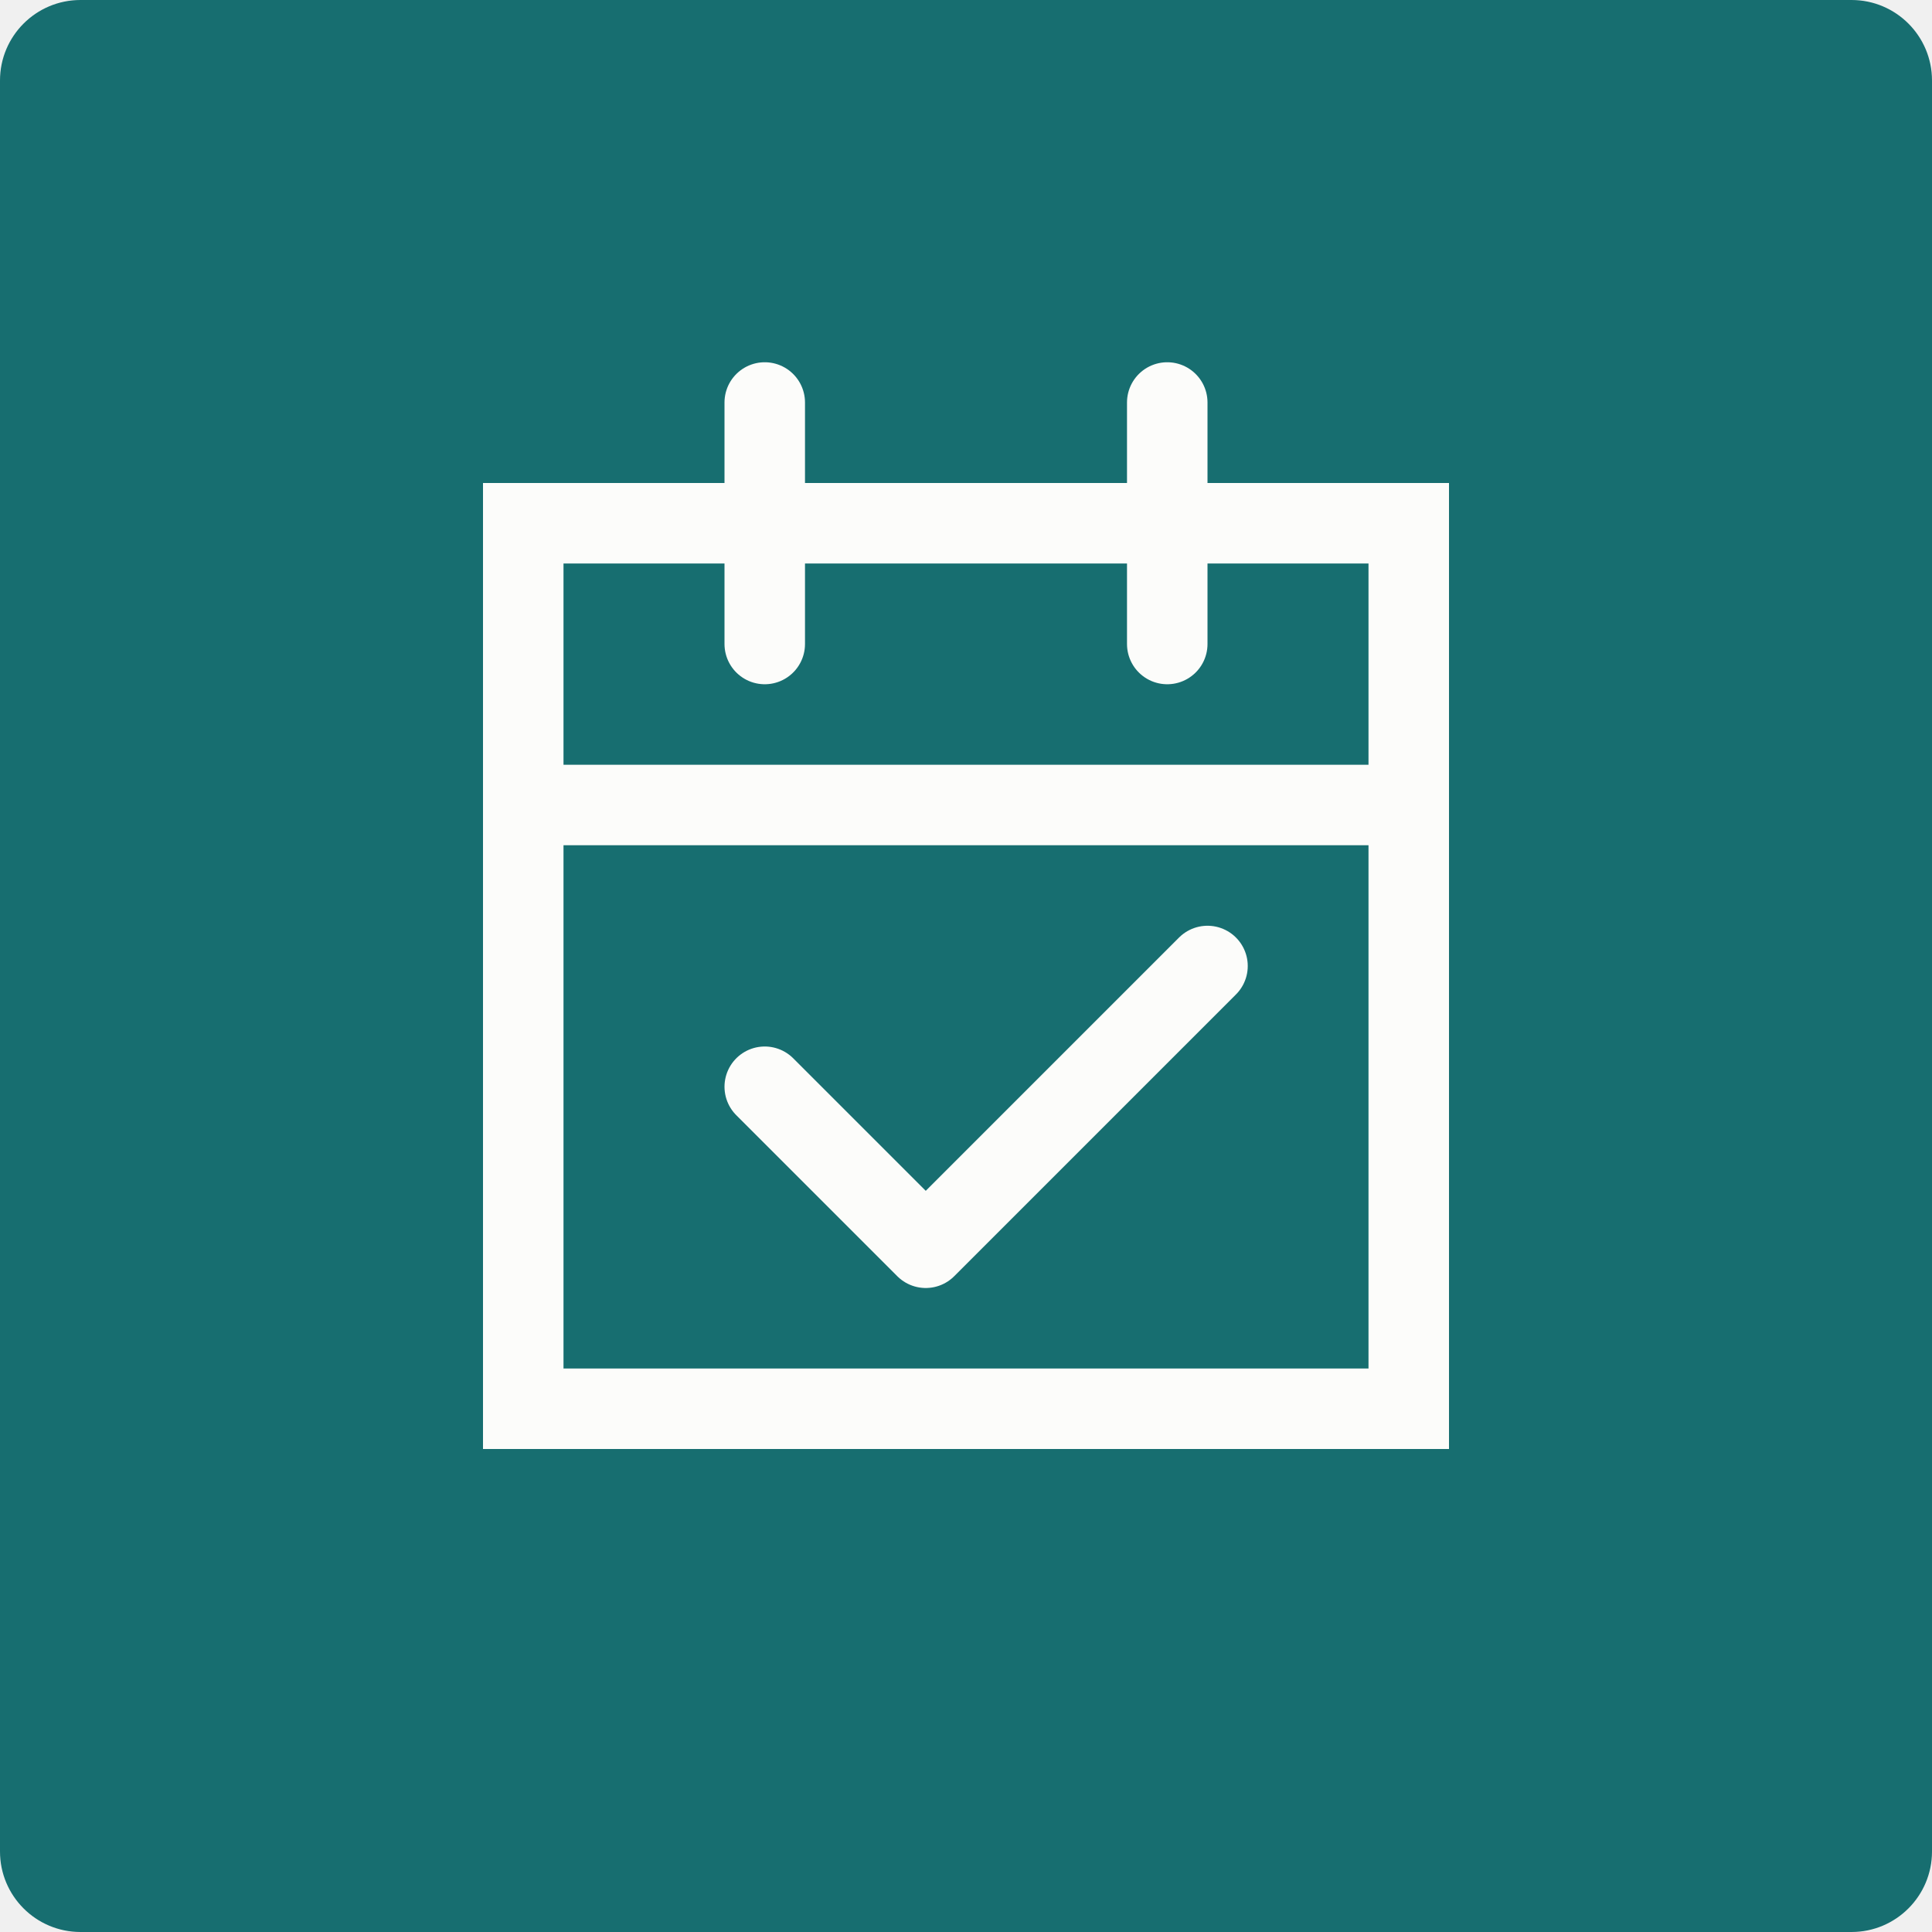
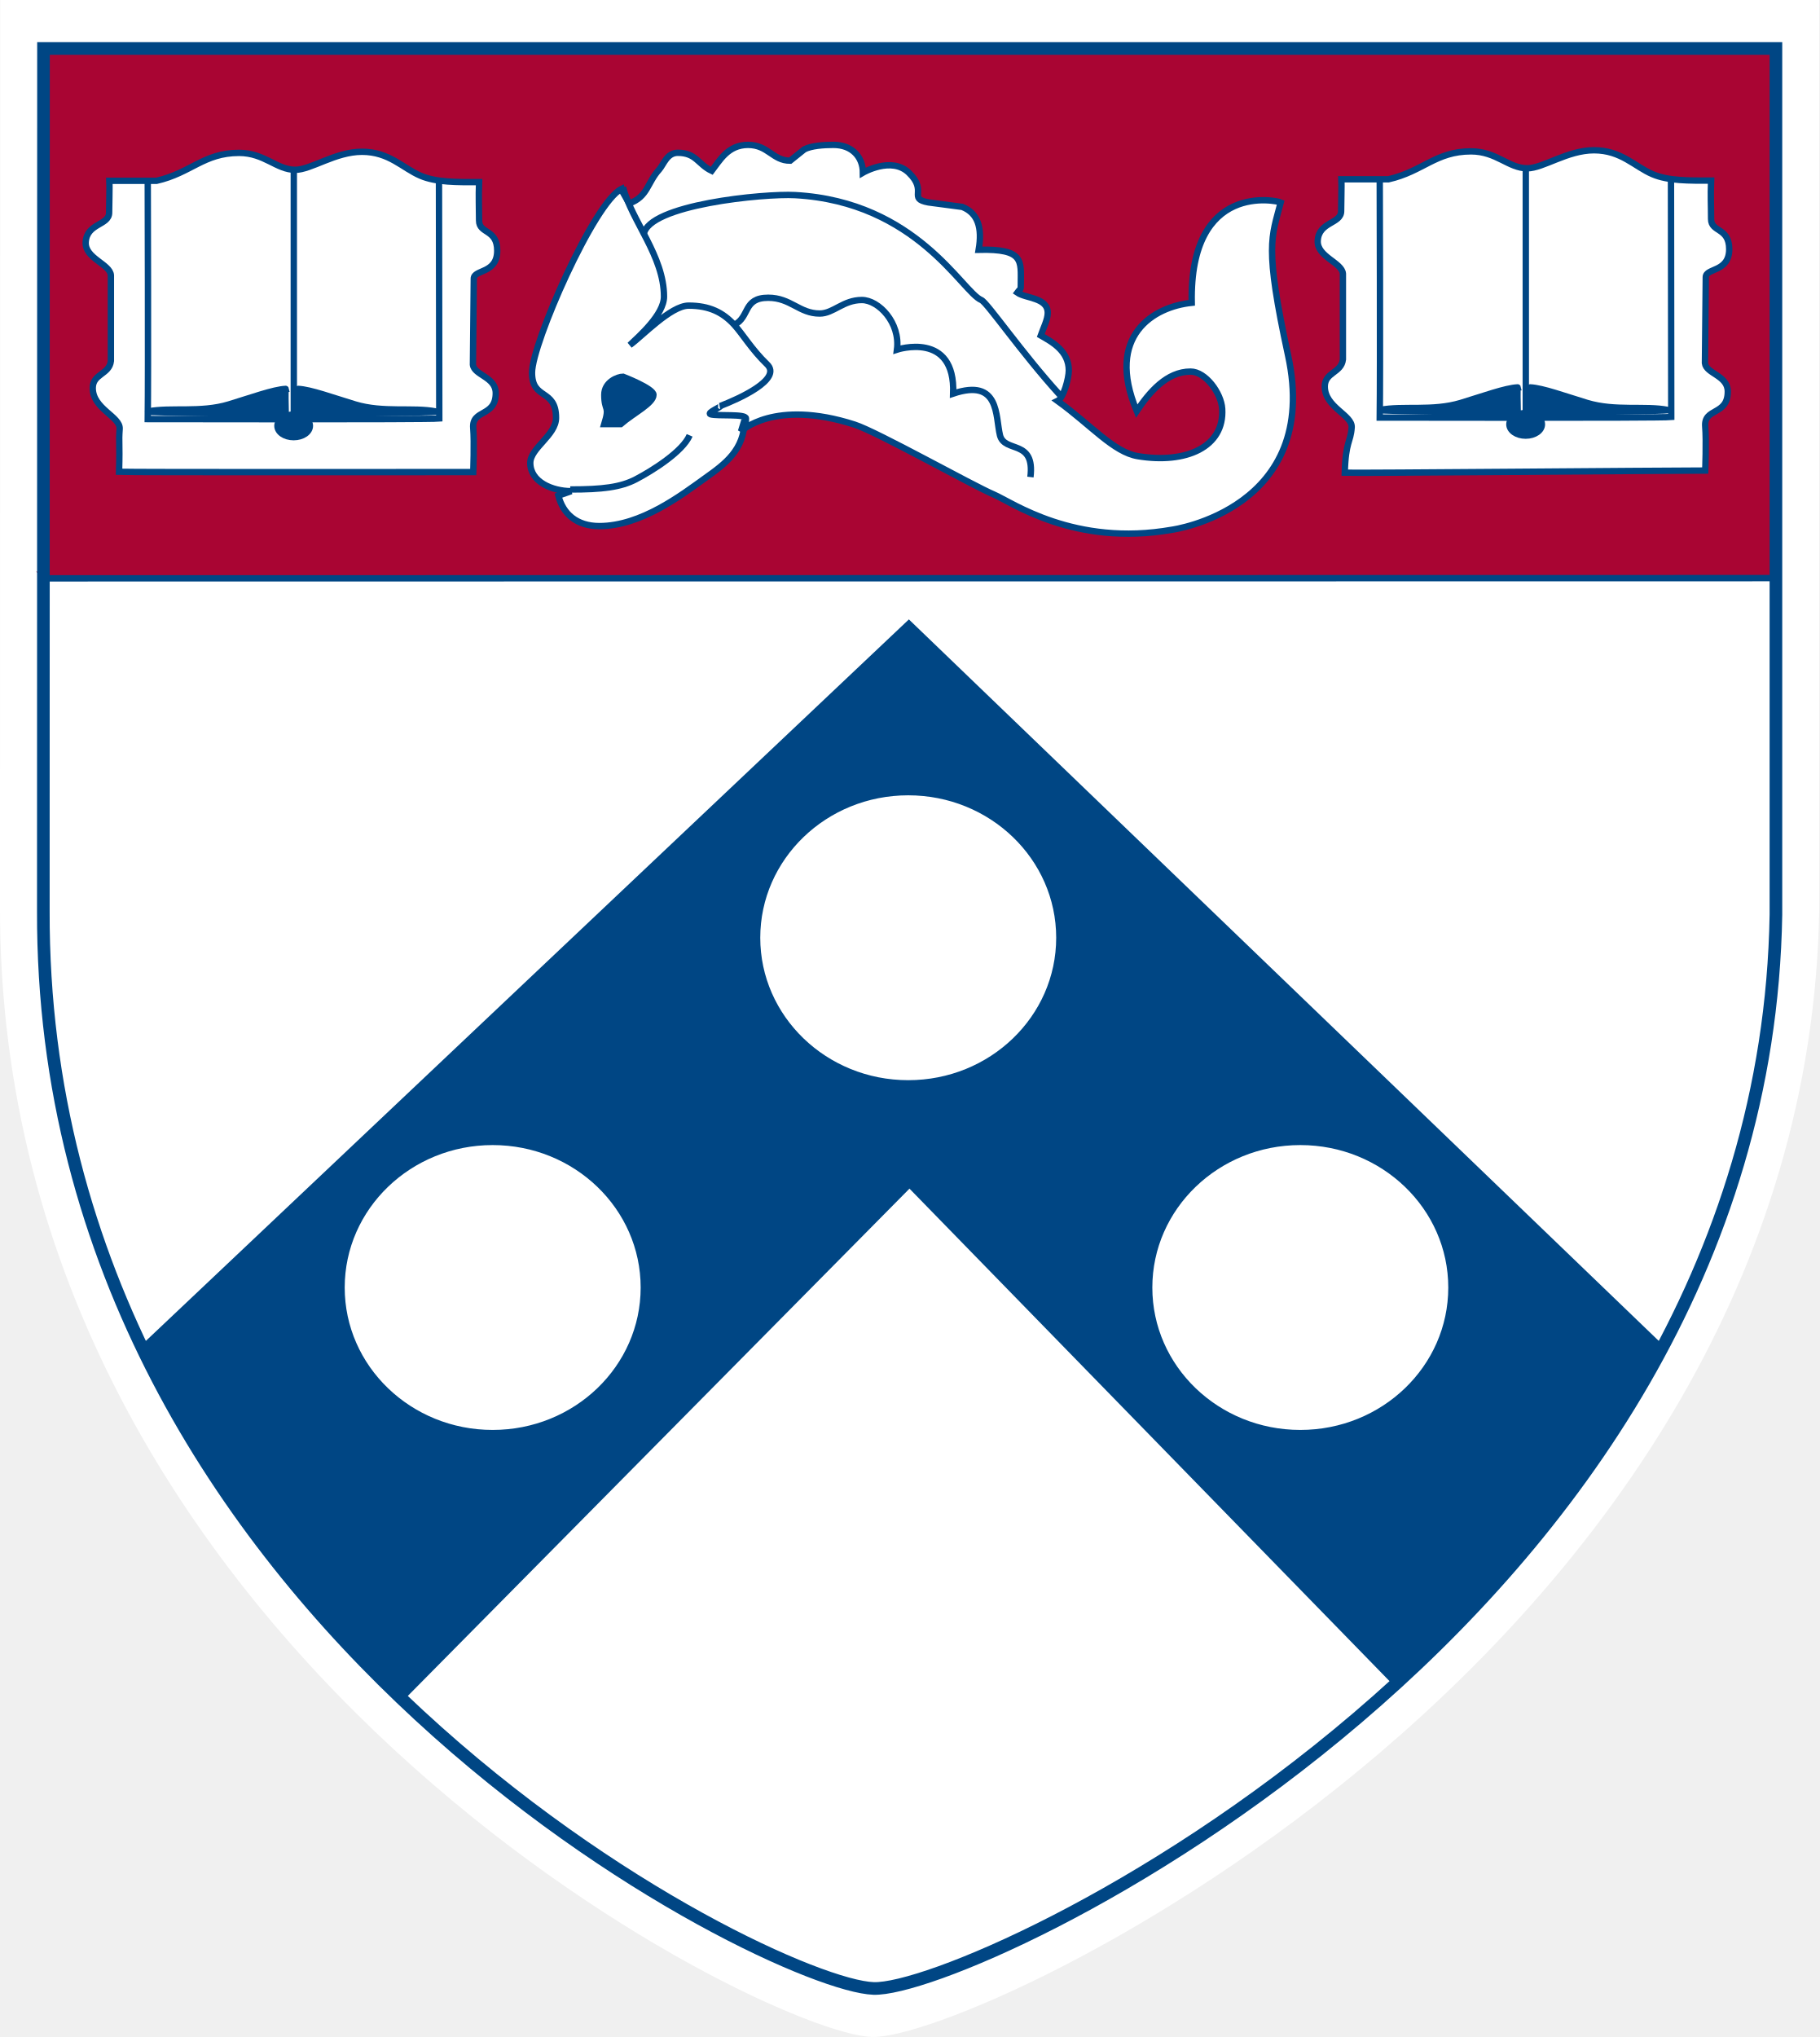
- <svg xmlns="http://www.w3.org/2000/svg" viewBox="0 0 48 48">
-   <rect width="48" height="48" rx="2" fill="#176e70" />
-   <path d="M13 13h22v22H13z" fill="none" stroke="#fcfcfa" stroke-width="2" />
-   <path d="M13 20h22M19 10v6m10-6v6m-10 11 4 4 7-7" fill="none" stroke="#fcfcfa" stroke-width="2" stroke-linecap="round" stroke-linejoin="round" />
+ <svg xmlns="http://www.w3.org/2000/svg" version="1.1" baseProfile="basic" x="0px" y="0px" width="144px" height="161.214px" viewBox="0 0 144 161.214" xml:space="preserve">
+   <g>
+     <path fill="#FFFFFF" d="M0.015,0H144c0,0,0,70.733,0,71.981c-0.974,58.674-66.725,89.515-74.996,89.23   C60.401,160.917-0.18,130.741,0,71.677C0.004,70.613,0.015,0,0.015,0z" />
+     <path fill="none" stroke="#000000" stroke-width="0.471" stroke-miterlimit="3.864" d="M137.343,3.212" />
+     <path fill="#FFFFFF" d="M3.487,3.827h137.131c0,0,0,67.366,0,68.554c-0.93,55.881-63.551,85.25-71.429,84.981   c-8.19-0.28-65.889-29.02-65.715-85.273C3.476,71.079,3.487,3.827,3.487,3.827z" />
+     <path fill="#A90533" stroke="#A90533" stroke-width="0.504" stroke-miterlimit="3.864" d="M3.474,45.489   C3.673,45.687,3.482,3.838,3.482,3.838h137.031c0,0,0,22.444,0,41.652L3.474,45.489z" />
+     <path fill="#004684" stroke="#004684" stroke-width="0.504" stroke-miterlimit="3.864" d="M11.153,106.466   c5.27,11.079,11.787,20,20.935,27.59l39.902-40.343l38.406,39.395c7.918-7.239,15.629-16.006,21.155-26.391L71.941,49.37   l-60.516,57.214L11.153,106.466z" />
+     <path fill="none" stroke="#000000" stroke-width="0.471" stroke-miterlimit="3.864" d="M36.535,2.689" />
+     <path fill="none" stroke="#000000" stroke-width="0.471" stroke-miterlimit="3.864" d="M32.356,3.123" />
+     <path fill="none" stroke="#000000" stroke-width="0.471" stroke-miterlimit="3.864" d="M6.062,3.123" />
+     <path fill="none" stroke="#000000" stroke-width="0.471" stroke-miterlimit="3.864" d="M15.121,3.479" />
+     <path fill="none" stroke="#000000" stroke-width="0.471" stroke-miterlimit="3.864" d="M24.016,3.123" />
+     <path fill="none" stroke="#000000" stroke-width="0.471" stroke-miterlimit="3.864" d="M111.266,3.123" />
+     <path fill="none" stroke="#000000" stroke-width="0.471" stroke-miterlimit="3.864" d="M119.814,3.837" />
+     <path fill="none" stroke="#000000" stroke-width="0.471" stroke-miterlimit="3.864" d="M128.503,3.659" />
+     <path fill="none" stroke="#000000" stroke-width="0.471" stroke-miterlimit="3.864" d="M28.512,2.765" />
+     <path fill="none" stroke="#000000" stroke-width="0.471" stroke-miterlimit="3.864" d="M19.613,3.123" />
+     <path fill="none" stroke="#000000" stroke-width="0.471" stroke-miterlimit="3.864" d="M10.555,2.765" />
+     <path fill="none" stroke="#000000" stroke-width="0.471" stroke-miterlimit="3.864" d="M72.019,35.793" />
+     <path fill="none" stroke="#000000" stroke-width="0.471" stroke-miterlimit="3.864" d="M54.829,39.008" />
+     <path fill="none" stroke="#000000" stroke-width="0.471" stroke-miterlimit="3.864" d="M46.072,41.15" />
+     <path fill="none" stroke="#000000" stroke-width="0.471" stroke-miterlimit="3.864" d="M81.286,40.436" />
+     <path fill="none" stroke="#000000" stroke-width="0.471" stroke-miterlimit="3.864" d="M132.999,3.302" />
+     <path fill="none" stroke="#000000" stroke-width="0.471" stroke-miterlimit="3.864" d="M115.762,2.765" />
+     <path fill="none" stroke="#000000" stroke-width="0.471" stroke-miterlimit="3.864" d="M89.44,41.685" />
+     <path fill="none" stroke="#000000" stroke-width="0.471" stroke-miterlimit="3.864" d="M124.31,3.479" />
+     <path fill="none" stroke="#000000" stroke-width="0.471" stroke-miterlimit="3.864" d="M106.866,2.765" />
+     <line fill="none" stroke="#004684" stroke-width="0.504" stroke-miterlimit="3.864" x1="3.474" y1="45.772" x2="140.504" y2="45.754" />
+     <path fill="none" stroke="#000000" stroke-width="0.471" stroke-miterlimit="3.864" d="M67.628,33.551" />
+     <path fill="none" stroke="#000000" stroke-width="0.471" stroke-miterlimit="3.864" d="M50.335,41.507" />
+     <path fill="none" stroke="#000000" stroke-width="0.471" stroke-miterlimit="3.864" d="M58.814,34.902" />
+     <path fill="none" stroke="#000000" stroke-width="0.471" stroke-miterlimit="3.864" d="M41.103,3.123" />
+     <path fill="none" stroke="#000000" stroke-width="0.471" stroke-miterlimit="3.864" d="M93.335,24.368" />
+     <path fill="none" stroke="#000000" stroke-width="0.471" stroke-miterlimit="3.864" d="M84.948,41.328" />
+     <path fill="none" stroke="#000000" stroke-width="0.471" stroke-miterlimit="3.864" d="M63.44,32.791" />
+     <path fill="none" stroke="#000000" stroke-width="0.471" stroke-miterlimit="3.864" d="M81.576,23.297" />
+     <path fill="none" stroke="#000000" stroke-width="0.471" stroke-miterlimit="3.864" d="M97.886,39.186" />
+     <path fill="none" stroke="#000000" stroke-width="0.471" stroke-miterlimit="3.864" d="M89.617,28.832" />
+     <path fill="none" stroke="#000000" stroke-width="0.471" stroke-miterlimit="3.864" d="M76.897,38.115" />
+     <path fill="none" stroke="#000000" stroke-width="0.471" stroke-miterlimit="3.864" d="M93.304,41.238" />
+     <path fill="none" stroke="#000000" stroke-width="0.471" stroke-miterlimit="3.864" d="M85.573,32.147" />
+     <path fill="none" stroke="#000000" stroke-width="0.252" stroke-miterlimit="3.864" d="M29,131.396" />
+     <path fill="#FFFFFF" stroke="#004684" stroke-width="0.504" stroke-miterlimit="3.864" d="M106.178,14.188h3.73   c2.733-0.624,3.729-2.209,6.531-2.209c2.018,0,2.969,1.34,4.45,1.34c1.252,0,3.173-1.428,5.282-1.428   c2.154,0,3.22,1.294,4.635,1.896c1.252,0.536,2.895,0.507,4.634,0.507c-0.048,1.25,0,1.993,0,3.041   c0,1.071,1.435,0.647,1.435,2.389c0,1.83-1.855,1.473-1.855,2.209l-0.066,6.806c0.093,0.848,1.808,0.96,1.808,2.253   c0,1.919-1.91,1.255-1.785,2.768c0.092,1.115,0,3.481,0,3.481c-3.685,0-27.376,0.216-28.534,0.172   c0.07-2.522,0.462-2.372,0.548-3.587c0.07-0.982-2.13-1.584-2.13-3.236c0-1.139,1.318-1.071,1.435-2.143v-6.784   c-0.069-0.893-2.062-1.339-1.993-2.61c0.083-1.522,1.854-1.328,1.854-2.344C106.154,16.265,106.202,14.613,106.178,14.188z" />
+     <path fill="none" stroke="#004684" stroke-width="0.504" stroke-miterlimit="3.864" d="M109.213,14.301   c0,0,0.047,15.175,0,18.746c0,0,22.103,0.044,23.074-0.045c0-4.04-0.022-18.813-0.022-18.813" />
+     <line fill="none" stroke="#004684" stroke-width="0.504" stroke-miterlimit="3.864" x1="120.773" y1="13.363" x2="120.773" y2="33.091" />
+     <path fill="#004684" stroke="#004684" stroke-width="0.504" stroke-miterlimit="3.864" d="M121.124,30.659   c0.972,0.044,2.758,0.701,4.493,1.227c2.246,0.68,4.63,0.204,6.394,0.558c0.557,0.112-10.887,0.201-10.887,0.201   C121.168,30.435,121.124,30.659,121.124,30.659z" />
+     <g>
+       <ellipse fill="#004684" stroke="#004684" stroke-width="0.504" stroke-miterlimit="3.864" cx="120.762" cy="33.583" rx="1.287" ry="0.894" />
+       <path fill="#004684" stroke="#004684" stroke-width="0.504" stroke-miterlimit="3.864" d="M120.762,33.583" />
+     </g>
+     <path fill="#004684" stroke="#004684" stroke-width="0.504" stroke-miterlimit="3.864" d="M120.132,30.659   c-0.974,0.044-2.759,0.701-4.496,1.227c-2.246,0.68-4.628,0.204-6.391,0.558c-0.558,0.112,10.887,0.201,10.887,0.201   C120.085,30.435,120.132,30.659,120.132,30.659z" />
+     <path fill="#FFFFFF" stroke="#004684" stroke-width="0.504" stroke-miterlimit="3.864" d="M44.197,39.227   c0.369,1.45,1.458,2.41,3.242,2.41c3.313,0,6.511-2.456,8.434-3.838c1.505-1.071,3.058-2.209,3.058-4.553l-0.277,0.893   c0,0,2.595-2.588,8.987-0.536c1.778,0.571,9.385,4.842,11.029,5.535c1.414,0.603,6.367,4.156,14.108,2.786   c0,0,11.819-1.626,9.179-13.798c-1.886-8.7-1.302-9.318-0.582-12.107c-0.277-0.134-7.229-1.696-7.044,7.944   c-3.014,0.313-6.858,2.588-4.355,8.57c1.02-1.518,2.386-3.125,4.263-3.125c1.181,0,2.427,1.697,2.502,2.946   c0.187,3.035-2.872,4.374-6.671,3.749c-1.927-0.316-3.701-2.451-6.356-4.372c0.465-0.223,0.887-1.787,0.887-2.412   c0-1.54-1.32-2.253-2.222-2.768c0.185-0.535,0.554-1.25,0.554-1.785c0-1.227-1.737-1.138-2.409-1.606   c0.277-0.38,0.277-0.156,0.277-0.715c0-1.786,0.28-2.768-3.334-2.677c0.301-1.764-0.07-2.901-1.299-3.393l-2.688-0.356   c-1.667-0.312-0.003-0.868-1.543-2.351c-1.374-1.325-3.635,0-3.635,0c0-1.228-0.845-2.202-2.327-2.202   c-0.789,0-1.761,0.067-2.315,0.358l-1.114,0.893c-1.391,0-1.737-1.25-3.336-1.25s-2.248,1.25-2.873,2.054   c-1.09-0.514-1.228-1.428-2.687-1.428c-0.857,0-1.112,0.915-1.482,1.338c-0.952,1.049-0.883,2.136-2.366,2.672l-0.551-0.97   c-0.019-0.061-0.033-0.123-0.048-0.185c-2.18,1.049-7.092,12.251-7.092,14.549c0,2.188,1.901,1.229,1.901,3.573   c0,1.383-2.038,2.388-2.038,3.57c0,1.495,1.737,2.231,3.242,2.231L44.197,39.227z" />
+     <path fill="#004684" stroke="#004684" stroke-width="0.504" stroke-miterlimit="3.864" d="M49.315,29.815   c0,0,2.41,0.927,2.41,1.428c0,0.678-1.558,1.427-2.594,2.32h-1.298c0.465-1.518,0-0.964,0-2.32   C47.833,30.226,48.908,29.815,49.315,29.815z" />
+     <path fill="none" stroke="#004684" stroke-width="0.504" stroke-miterlimit="3.864" d="M58.119,25.707   c1.252-0.602,0.671-2.142,2.688-2.142c1.783,0,2.456,1.249,4.077,1.249c1.089,0,1.853-1.071,3.335-1.071   c1.32,0,3.058,1.786,2.781,3.928c0,0,4.632-1.518,4.447,3.481c3.706-1.25,3.338,1.808,3.706,3.302   c0.373,1.429,2.781,0.269,2.41,3.303" />
+     <path fill="#FFFFFF" stroke="#004684" stroke-width="0.504" stroke-miterlimit="3.864" d="M8.66,14.31h3.73   c2.734-0.625,3.73-2.21,6.533-2.21c2.017,0,2.965,1.339,4.447,1.339c1.25,0,3.176-1.428,5.283-1.428   c2.156,0,3.221,1.294,4.634,1.896c1.25,0.536,2.895,0.508,4.634,0.508c-0.046,1.249,0,1.991,0,3.041   c0,1.071,1.437,0.647,1.437,2.387c0,1.83-1.855,1.473-1.855,2.209l-0.068,6.808c0.092,0.847,1.807,0.958,1.807,2.253   c0,1.92-1.908,1.255-1.783,2.767c0.092,1.117,0,3.481,0,3.481c-3.685,0-26.876,0.023-28.034-0.022   c0.07-2.522-0.039-2.177,0.046-3.392c0.07-0.982-2.131-1.584-2.131-3.236c0-1.138,1.32-1.071,1.437-2.142v-6.785   c-0.068-0.892-2.062-1.338-1.994-2.611c0.085-1.521,1.855-1.326,1.855-2.343C8.638,16.385,8.684,14.733,8.66,14.31z" />
+     <path fill="none" stroke="#004684" stroke-width="0.504" stroke-miterlimit="3.864" d="M11.695,14.421c0,0,0.046,15.175,0,18.746   c0,0,22.102,0.044,23.076-0.045c0-4.039-0.024-18.812-0.024-18.812" />
+     <line fill="none" stroke="#004684" stroke-width="0.504" stroke-miterlimit="3.864" x1="23.256" y1="13.483" x2="23.256" y2="33.211" />
+     <path fill="#004684" stroke="#004684" stroke-width="0.504" stroke-miterlimit="3.864" d="M23.603,30.779   c0.974,0.045,2.761,0.702,4.496,1.227c2.246,0.682,4.628,0.204,6.393,0.558c0.557,0.111-10.889,0.201-10.889,0.201   C23.649,30.556,23.603,30.779,23.603,30.779z" />
+     <g>
+       <ellipse fill="#004684" stroke="#004684" stroke-width="0.504" stroke-miterlimit="3.864" cx="23.244" cy="33.703" rx="1.285" ry="0.894" />
+       <path fill="#004684" stroke="#004684" stroke-width="0.504" stroke-miterlimit="3.864" d="M23.246,33.703" />
+     </g>
+     <path fill="#004684" stroke="#004684" stroke-width="0.504" stroke-miterlimit="3.864" d="M22.615,30.779   c-0.974,0.045-2.76,0.702-4.496,1.227c-2.246,0.682-4.628,0.204-6.395,0.558c-0.555,0.111,10.891,0.201,10.891,0.201   C22.567,30.556,22.615,30.779,22.615,30.779z" />
+     <g>
+       <path fill="#FFFFFF" stroke="#004684" stroke-width="0.504" stroke-miterlimit="3.864" d="M27.033,101.9    c0-6.365,5.357-11.528,11.964-11.528c6.609,0,11.966,5.163,11.966,11.528c0,6.366-5.357,11.521-11.966,11.521    C32.39,113.421,27.033,108.266,27.033,101.9z" />
+       <path fill="#FFFFFF" stroke="#004684" stroke-width="0.504" stroke-miterlimit="3.864" d="M38.997,101.9" />
+     </g>
+     <g>
+       <ellipse fill="#FFFFFF" stroke="#004684" stroke-width="0.504" stroke-miterlimit="3.864" cx="71.89" cy="74.216" rx="11.964" ry="11.525" />
+       <path fill="#FFFFFF" stroke="#004684" stroke-width="0.504" stroke-miterlimit="3.864" d="M71.89,74.216" />
+     </g>
+     <g>
+       <path fill="#FFFFFF" stroke="#004684" stroke-width="0.504" stroke-miterlimit="3.864" d="M90.96,101.9    c0-6.365,5.356-11.528,11.966-11.528c6.606,0,11.963,5.163,11.963,11.528c0,6.366-5.356,11.521-11.963,11.521    C96.316,113.421,90.96,108.266,90.96,101.9z" />
+       <path fill="#FFFFFF" stroke="#004684" stroke-width="0.504" stroke-miterlimit="3.864" d="M102.926,101.9" />
+     </g>
+     <path fill="none" stroke="#004684" stroke-width="0.504" stroke-miterlimit="3.864" d="M83.89,31.256   c-3.057-3.365-5.753-7.316-6.218-7.513c-1.505-0.625-5.097-7.766-14.733-8.302c-2.449-0.136-11.665,0.759-11.982,3.117" />
+     <path fill="none" stroke="#004684" stroke-width="0.504" stroke-miterlimit="3.864" d="M58.991,33.852   c0.035-0.231,0.056-0.477,0.056-0.736c0-0.383-2.259-0.166-2.796-0.326c-0.371-0.111,0.994-0.656,0.756-0.656   c1.39-0.536,4.951-2.103,3.708-3.303c-1.206-1.161-1.925-2.388-2.596-3.125c-0.903-0.982-1.969-1.518-3.614-1.518   c-1.413,0-3.703,2.452-4.654,3.122c0.697-0.67,2.707-2.408,2.707-3.836c0-3.213-2.57-6.003-3.242-8.659" />
+     <path fill="none" stroke="#004684" stroke-width="0.504" stroke-miterlimit="3.864" d="M45.137,38.739   c2.546,0,3.983-0.178,5.189-0.803c1.32-0.691,3.706-2.187,4.263-3.481" />
+     <path fill="none" stroke="#004684" stroke-miterlimit="3.864" d="M3.443,3.838h137.129c0,0,0,67.366,0,68.554   c-0.928,55.88-63.549,85.25-71.427,84.98c-8.191-0.28-65.889-29.02-65.715-85.271C3.432,71.09,3.443,3.838,3.443,3.838z" />
+   </g>
</svg>
